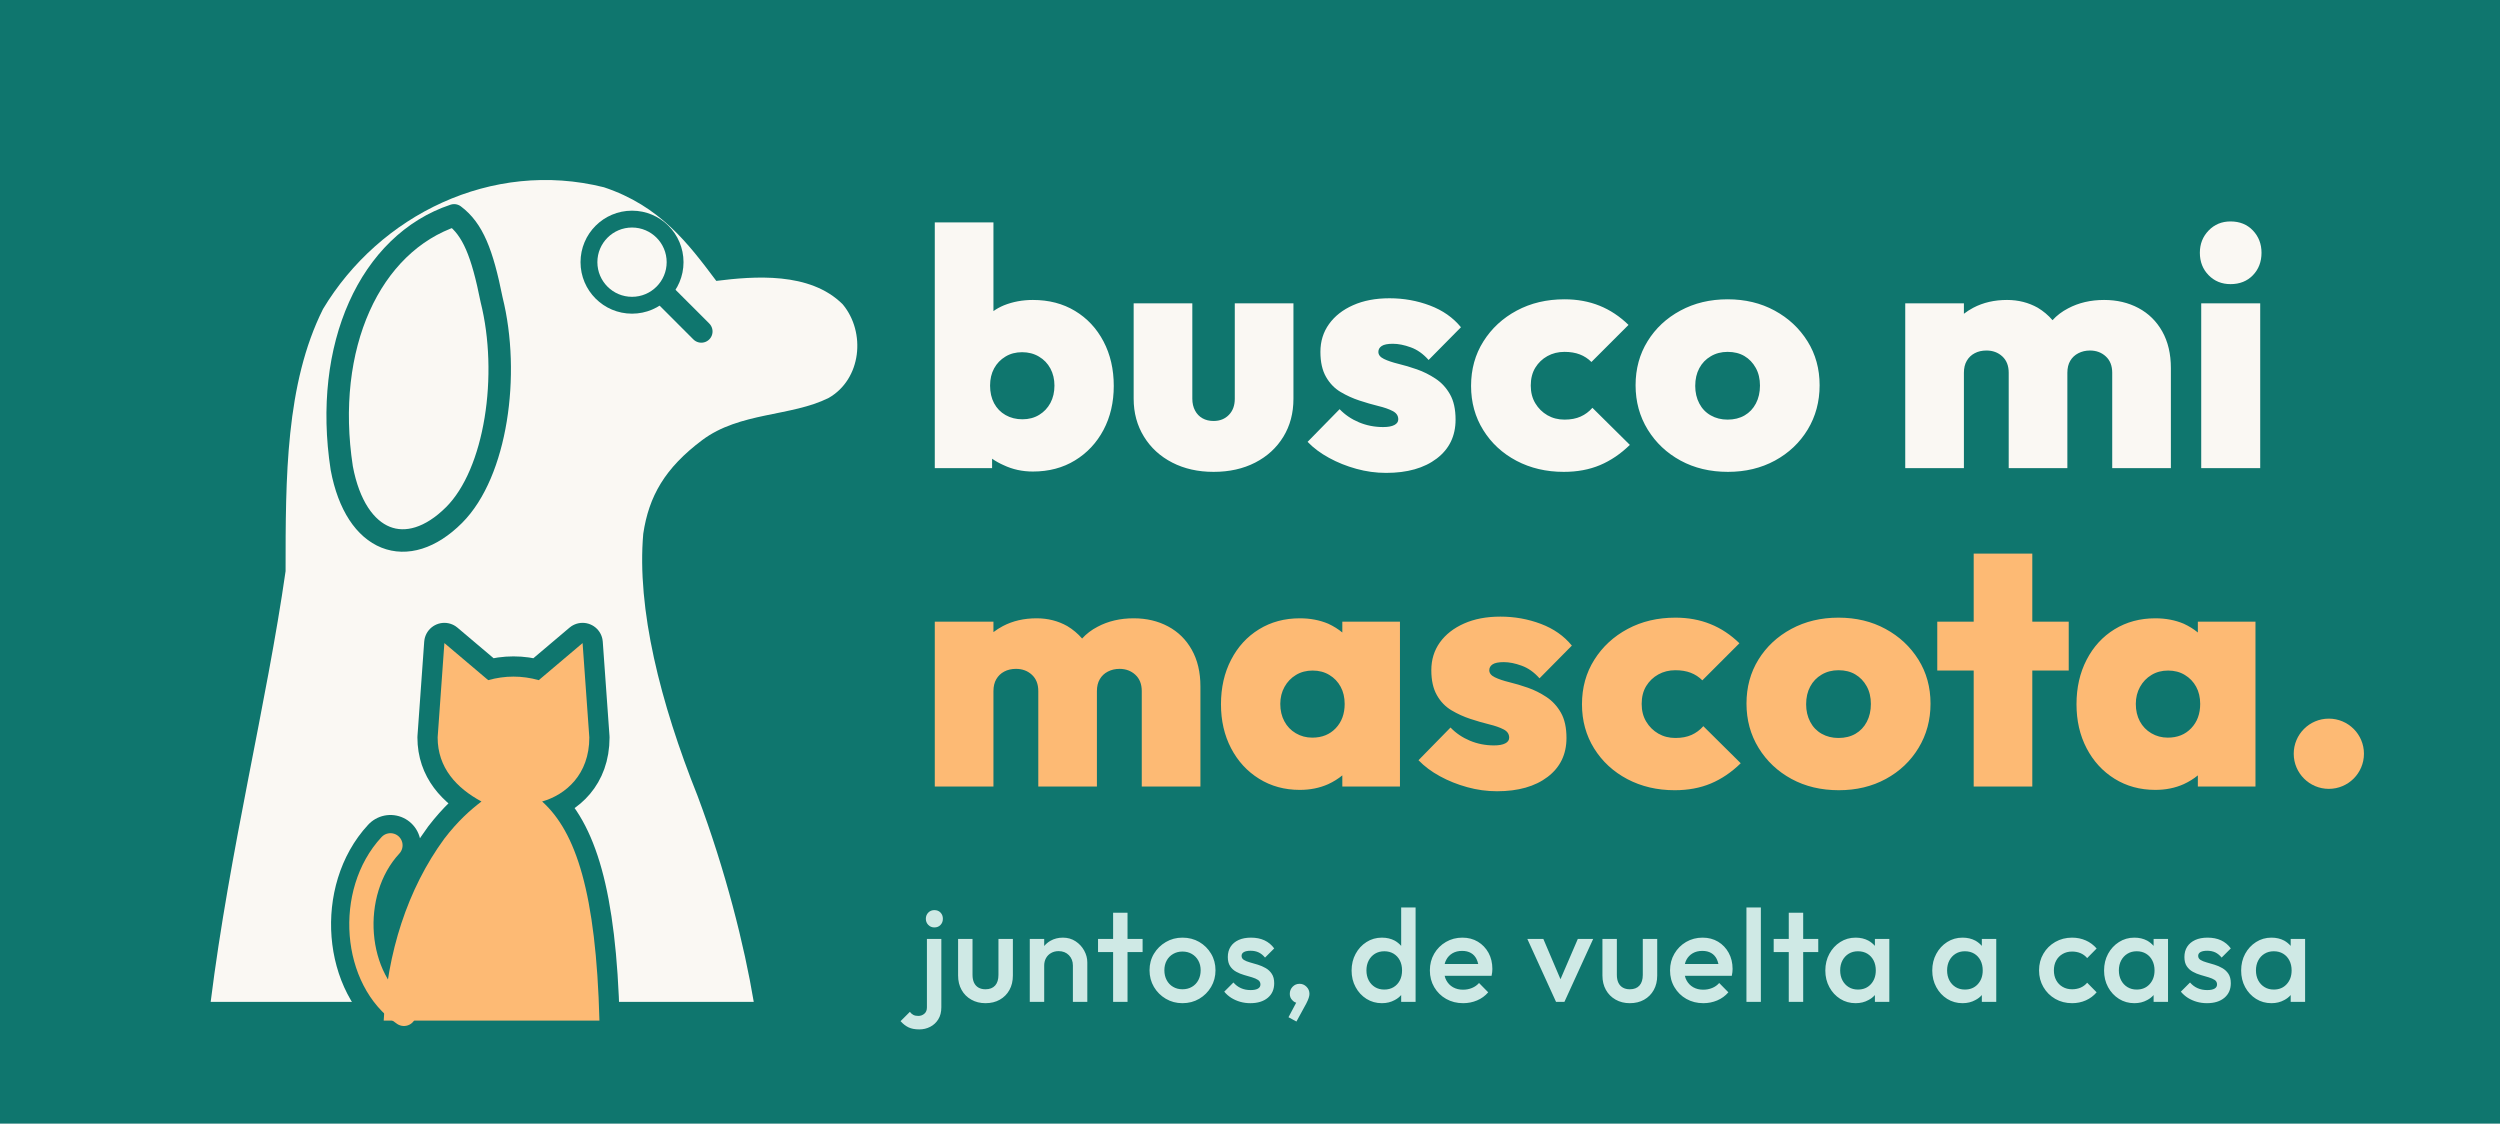
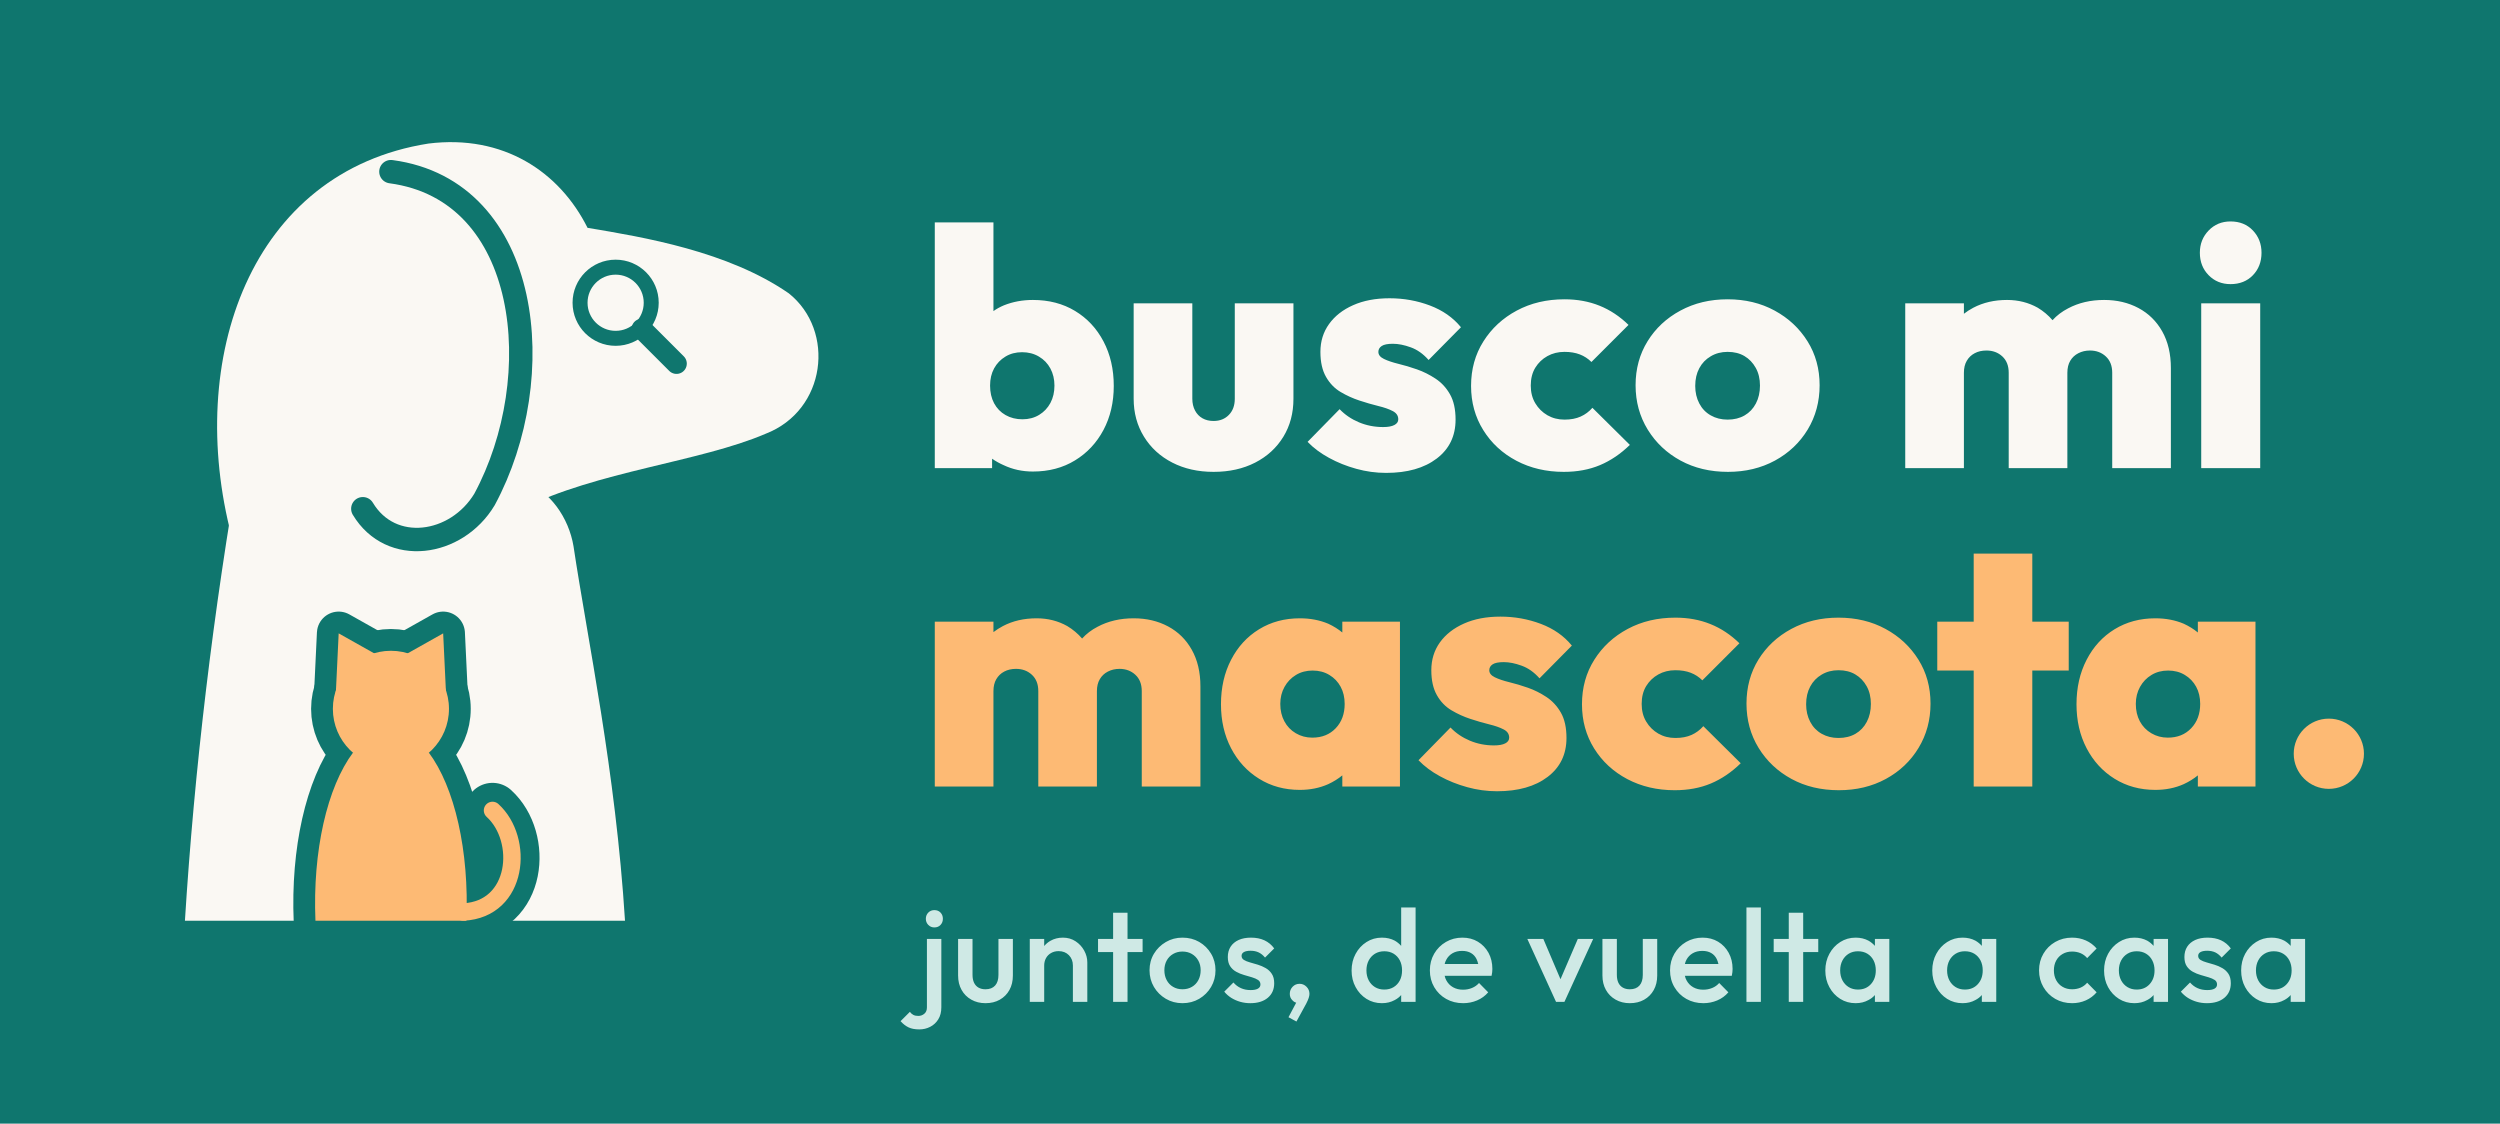
<svg xmlns="http://www.w3.org/2000/svg" viewBox="0 0 534 240" width="534" height="240" role="img" aria-label="Busco mi mascota. Juntos, de vuelta a casa">
  <rect width="534" height="240" fill="#0f766e" />
  <g transform="translate(4 20) scale(1.666667)">
    <defs>
-       <mask id="k4" maskUnits="userSpaceOnUse" x="-20" y="-20" width="200" height="200">
-         <rect x="-20" y="-20" width="200" height="200" fill="#fff" />
-         <path d="M54 28 C45 31 40 42 42 55 C43.5 63 49 65 54 60 C58.5 55.5 60 45 58 37 C57 32 56 29.5 54 28" fill="none" stroke="#000" stroke-linecap="round" stroke-width="2.4" />
-         <path d="M40 76 L41 62 L47.5 67.5 C50 66.8 52.5 66.8 55 67.5 L61.5 62 L62.5 76 C62.5 81.5 59 84.5 55.5 85.5 C60.5 90 63.5 99 64 118 L32 118 C32.5 108 35.5 98.5 41 91 C43 88.4 44.8 86.8 46.5 85.5 C42.8 83.5 40 80.5 40 76 Z" fill="#000" stroke="#000" stroke-width="6" stroke-linejoin="round" transform="translate(58 114) scale(.72) translate(-48 -118)" />
-         <path d="M35 117 C27.5 112 26.5 99 33 92" fill="none" stroke="#000" stroke-linecap="round" stroke-width="9" transform="translate(58 114) scale(.72) translate(-48 -118)" />
-         <circle cx="73" cy="33" r="4.6" fill="none" stroke="#000" stroke-linecap="round" stroke-width="1.8" />
-         <line x1="76.6" y1="36.6" x2="80.4" y2="40.4" fill="none" stroke="#000" stroke-linecap="round" stroke-width="2.4" />
+       <mask id="k4" maskUnits="userSpaceOnUse" x="-20" y="-20" width="260" height="360">
+         <rect x="-20" y="-20" width="260" height="360" fill="#fff" />
+         <path d="M92 40 C122 44 126 84 112 110 C106 120 92 122 86 112" fill="none" stroke="#000" stroke-width="5" stroke-linecap="round" />
+         <circle cx="140" cy="68" r="7.6" fill="none" stroke="#000" stroke-linecap="round" stroke-width="3.2" />
+         <line x1="145.6" y1="73.6" x2="153" y2="81" fill="none" stroke="#000" stroke-linecap="round" stroke-width="4.4" />
+         <g transform="translate(92 200) scale(.62) translate(-30 -100)">
+           <g fill="#000" stroke="#000" stroke-width="15" stroke-linejoin="round">
+             <circle cx="30" cy="27" r="20" />
+             <path d="M11 22 L12 1 L28 10 Z" />
+             <path d="M49 22 L48 1 L32 10 Z" />
+             <path d="M17 42 C8 54 3 76 4 100 L56 100 C57 76 52 54 43 42 Z" />
+           </g>
+           <path d="M55 97 C74 96 76 72 65 62" fill="none" stroke="#000" stroke-linecap="round" stroke-width="19" />
+         </g>
      </mask>
    </defs>
-     <g transform="translate(-9 -18) scale(1.2)">
+     <g transform="translate(-7.5 -14) scale(.6)">
      <g mask="url(#k4)">
-         <path d="M28 112 C30 96 34 80 36 66 C36 56 36 46 40 38 C46 28 58 22 70 25 C76 27 79 31 82 35 C86 34.5 92 34 95.5 37.5 C98 40.5 97.5 45.5 94 47.5 C90 49.5 84.5 49 80.5 52 C76.5 55 74.8 58 74.2 62 C73.5 70 76 80 80 90 C83 98 85 106 86 112 Z" fill="#faf8f3" />
+         <g fill="#faf8f3">
+           <path d="M58 118 C48 80 62 40 100 34 C116 32 128 40 134 52 C146 54 164 57 177 66 C187 74 185 91 172 96 C158 102 136 104 120 112 L112 130 Z" />
+           <path d="M60 100 C54 134 50 168 48 200 L142 200 C140 168 134 140 131 120 C130 114 126 108 120 106 L100 96 Z" />
+         </g>
      </g>
-       <g transform="translate(58 114) scale(.72) translate(-48 -118)">
-         <path d="M40 76 L41 62 L47.5 67.5 C50 66.8 52.5 66.8 55 67.5 L61.5 62 L62.5 76 C62.5 81.5 59 84.5 55.5 85.5 C60.5 90 63.5 99 64 118 L32 118 C32.5 108 35.5 98.5 41 91 C43 88.4 44.8 86.8 46.5 85.5 C42.8 83.5 40 80.5 40 76 Z" fill="#fdba74" />
-         <path d="M35 117 C27.5 112 26.5 99 33 92" fill="none" stroke="#fdba74" stroke-width="3.6" stroke-linecap="round" />
+       <g transform="translate(92 200) scale(.62) translate(-30 -100)">
+         <g fill="#fdba74">
+           <circle cx="30" cy="27" r="20" />
+           <path d="M11 22 L12 1 L28 10 Z" />
+           <path d="M49 22 L48 1 L32 10 Z" />
+           <path d="M17 42 C8 54 3 76 4 100 L56 100 C57 76 52 54 43 42 Z" />
+         </g>
+         <path d="M55 97 C74 96 76 72 65 62" fill="none" stroke="#fdba74" stroke-width="6" stroke-linecap="round" />
      </g>
    </g>
  </g>
  <path fill="#faf8f3" d="M220.62 100.72L220.62 100.72Q217.24 100.72 214.36 99.35L214.36 99.35Q213.06 98.78 211.91 97.98L211.91 97.98L211.91 100L199.67 100L199.67 47.51L212.2 47.51L212.2 66.45Q213.21 65.73 214.43 65.22L214.43 65.22Q217.31 64.07 220.62 64.07L220.62 64.07Q225.74 64.07 229.62 66.41Q233.51 68.75 235.71 72.93Q237.9 77.1 237.9 82.43L237.9 82.43Q237.9 87.69 235.71 91.83Q233.51 95.97 229.62 98.34Q225.74 100.72 220.62 100.72M218.39 89.56L218.39 89.56Q220.41 89.56 221.96 88.62Q223.5 87.69 224.37 86.07Q225.23 84.45 225.23 82.36L225.23 82.36Q225.23 80.34 224.37 78.72Q223.5 77.1 221.92 76.17Q220.34 75.23 218.32 75.23Q216.3 75.23 214.76 76.17Q213.21 77.1 212.34 78.69Q211.48 80.27 211.48 82.36L211.48 82.36Q211.48 84.52 212.34 86.14Q213.21 87.76 214.79 88.66Q216.38 89.56 218.39 89.56M259.22 100.79L259.22 100.79Q254.25 100.79 250.4 98.81Q246.54 96.83 244.35 93.27Q242.15 89.7 242.15 85.17L242.15 85.17L242.15 64.79L254.68 64.79L254.68 85.17Q254.68 86.61 255.26 87.69Q255.83 88.77 256.84 89.34Q257.85 89.92 259.22 89.92L259.22 89.92Q261.23 89.92 262.49 88.62Q263.75 87.33 263.75 85.17L263.75 85.17L263.75 64.79L276.28 64.79L276.28 85.17Q276.28 89.78 274.12 93.3Q271.96 96.83 268.11 98.81Q264.26 100.79 259.22 100.79M296.08 101.01L296.08 101.01Q292.84 101.01 289.71 100.14Q286.58 99.28 283.88 97.8Q281.18 96.33 279.3 94.38L279.3 94.38L286.14 87.4Q287.87 89.2 290.28 90.21Q292.7 91.22 295.43 91.22L295.43 91.22Q297.02 91.22 297.84 90.78Q298.67 90.35 298.67 89.56L298.67 89.56Q298.67 88.41 297.48 87.8Q296.3 87.18 294.39 86.72Q292.48 86.25 290.39 85.56Q288.3 84.88 286.36 83.73Q284.42 82.58 283.23 80.49Q282.04 78.4 282.04 75.16L282.04 75.16Q282.04 71.78 283.88 69.22Q285.71 66.66 289.02 65.19Q292.34 63.71 296.8 63.71L296.8 63.71Q301.34 63.71 305.44 65.26Q309.54 66.81 312.06 69.9L312.06 69.9L305.15 76.89Q303.42 74.94 301.34 74.19Q299.25 73.43 297.52 73.43L297.52 73.43Q295.86 73.43 295.14 73.9Q294.42 74.37 294.42 75.16L294.42 75.16Q294.42 76.1 295.61 76.67Q296.8 77.25 298.71 77.72Q300.62 78.18 302.67 78.9Q304.72 79.62 306.63 80.88Q308.54 82.14 309.72 84.23Q310.91 86.32 310.91 89.63L310.91 89.63Q310.91 94.89 306.88 97.95Q302.85 101.01 296.08 101.01M334.02 100.79L334.02 100.79Q328.41 100.79 323.91 98.42Q319.41 96.04 316.82 91.86Q314.22 87.69 314.22 82.43L314.22 82.43Q314.22 77.1 316.85 72.93Q319.48 68.75 323.98 66.34Q328.48 63.93 334.17 63.93L334.17 63.93Q338.27 63.93 341.66 65.3Q345.04 66.66 347.85 69.4L347.85 69.4L339.93 77.32Q338.85 76.24 337.44 75.7Q336.04 75.16 334.17 75.16L334.17 75.16Q332.15 75.16 330.53 76.06Q328.91 76.96 327.94 78.54Q326.97 80.13 326.97 82.36L326.97 82.36Q326.97 84.52 327.94 86.14Q328.91 87.76 330.53 88.7Q332.15 89.63 334.17 89.63L334.17 89.63Q336.18 89.63 337.62 88.98Q339.06 88.34 340.14 87.11L340.14 87.11L348.14 95.03Q345.18 97.91 341.76 99.35Q338.34 100.79 334.02 100.79M369.09 100.79L369.09 100.79Q363.4 100.79 358.97 98.38Q354.54 95.97 351.95 91.76Q349.36 87.54 349.36 82.29L349.36 82.29Q349.36 77.03 351.92 72.89Q354.47 68.75 358.94 66.34Q363.4 63.93 369.02 63.93L369.02 63.93Q374.63 63.93 379.06 66.34Q383.49 68.75 386.08 72.89Q388.67 77.03 388.67 82.29L388.67 82.29Q388.67 87.54 386.12 91.76Q383.56 95.97 379.13 98.38Q374.7 100.79 369.09 100.79M369.02 89.63L369.02 89.63Q371.1 89.63 372.65 88.73Q374.2 87.83 375.06 86.18Q375.93 84.52 375.93 82.36L375.93 82.36Q375.93 80.2 375.03 78.58Q374.13 76.96 372.62 76.06Q371.1 75.16 369.02 75.16L369.02 75.16Q367 75.16 365.42 76.1Q363.83 77.03 362.97 78.65Q362.1 80.27 362.1 82.43L362.1 82.43Q362.1 84.52 362.97 86.18Q363.83 87.83 365.42 88.73Q367 89.63 369.02 89.63M419.49 100L406.96 100L406.96 64.79L419.49 64.79L419.49 67.02Q420.42 66.3 421.5 65.73L421.5 65.73Q424.67 64.07 428.7 64.07L428.7 64.07Q432.3 64.07 435.26 65.73L435.26 65.73Q437.06 66.81 438.42 68.39L438.42 68.39Q439.79 66.88 441.74 65.87L441.74 65.87Q445.12 64.07 449.44 64.07L449.44 64.07Q453.54 64.07 456.78 65.8Q460.02 67.53 461.86 70.8Q463.7 74.08 463.7 78.62L463.7 78.62L463.7 100L451.17 100L451.17 79.62Q451.17 77.39 449.8 76.13Q448.43 74.87 446.42 74.87L446.42 74.87Q445.05 74.87 443.93 75.45Q442.82 76.02 442.2 77.07Q441.59 78.11 441.59 79.62L441.59 79.62L441.59 100L429.06 100L429.06 79.62Q429.06 77.39 427.7 76.13Q426.33 74.87 424.31 74.87L424.31 74.87Q422.87 74.87 421.79 75.45Q420.71 76.02 420.1 77.07Q419.49 78.11 419.49 79.62L419.49 79.62L419.49 100M482.78 100L470.18 100L470.18 64.79L482.78 64.79L482.78 100M476.44 60.69L476.44 60.69Q473.63 60.69 471.76 58.78Q469.89 56.87 469.89 53.99L469.89 53.99Q469.89 51.18 471.76 49.24Q473.63 47.3 476.44 47.3L476.44 47.3Q479.39 47.3 481.23 49.24Q483.06 51.18 483.06 53.99L483.06 53.99Q483.06 56.87 481.23 58.78Q479.39 60.69 476.44 60.69" />
  <path fill="#fdba74" d="M212.2 168L199.67 168L199.67 132.79L212.2 132.79L212.2 135.02Q213.14 134.3 214.22 133.73L214.22 133.73Q217.38 132.07 221.42 132.07L221.42 132.07Q225.02 132.07 227.97 133.73L227.97 133.73Q229.77 134.81 231.14 136.39L231.14 136.39Q232.5 134.88 234.45 133.87L234.45 133.87Q237.83 132.07 242.15 132.07L242.15 132.07Q246.26 132.07 249.5 133.8Q252.74 135.53 254.57 138.8Q256.41 142.08 256.41 146.62L256.41 146.62L256.41 168L243.88 168L243.88 147.62Q243.88 145.39 242.51 144.13Q241.14 142.87 239.13 142.87L239.13 142.87Q237.76 142.87 236.64 143.45Q235.53 144.02 234.92 145.07Q234.3 146.11 234.3 147.62L234.3 147.62L234.3 168L221.78 168L221.78 147.62Q221.78 145.39 220.41 144.13Q219.04 142.87 217.02 142.87L217.02 142.87Q215.58 142.87 214.5 143.45Q213.42 144.02 212.81 145.07Q212.2 146.11 212.2 147.62L212.2 147.62L212.2 168M277.65 168.72L277.65 168.72Q272.75 168.72 268.94 166.34Q265.12 163.97 262.96 159.83Q260.8 155.69 260.8 150.43L260.8 150.43Q260.8 145.1 262.96 140.93Q265.12 136.75 268.94 134.41Q272.75 132.07 277.65 132.07L277.65 132.07Q280.96 132.07 283.7 133.22L283.7 133.22Q285.42 134.02 286.72 135.1L286.72 135.1L286.72 132.79L299.03 132.79L299.03 168L286.72 168L286.72 165.62Q285.42 166.7 283.7 167.5L283.7 167.5Q280.96 168.72 277.65 168.72M280.31 157.56L280.31 157.56Q283.41 157.56 285.32 155.54Q287.22 153.53 287.22 150.36L287.22 150.36Q287.22 148.27 286.36 146.69Q285.5 145.1 283.95 144.17Q282.4 143.23 280.38 143.23Q278.37 143.23 276.82 144.17Q275.27 145.1 274.37 146.72Q273.47 148.34 273.47 150.36L273.47 150.36Q273.47 152.45 274.34 154.07Q275.2 155.69 276.78 156.62Q278.37 157.56 280.31 157.56M319.77 169.01L319.77 169.01Q316.53 169.01 313.4 168.14Q310.26 167.28 307.56 165.8Q304.86 164.33 302.99 162.38L302.99 162.38L309.83 155.4Q311.56 157.2 313.97 158.21Q316.38 159.22 319.12 159.22L319.12 159.22Q320.7 159.22 321.53 158.78Q322.36 158.35 322.36 157.56L322.36 157.56Q322.36 156.41 321.17 155.8Q319.98 155.18 318.08 154.72Q316.17 154.25 314.08 153.56Q311.99 152.88 310.05 151.73Q308.1 150.58 306.92 148.49Q305.73 146.4 305.73 143.16L305.73 143.16Q305.73 139.78 307.56 137.22Q309.4 134.66 312.71 133.19Q316.02 131.71 320.49 131.71L320.49 131.71Q325.02 131.71 329.13 133.26Q333.23 134.81 335.75 137.9L335.75 137.9L328.84 144.89Q327.11 142.94 325.02 142.19Q322.94 141.43 321.21 141.43L321.21 141.43Q319.55 141.43 318.83 141.9Q318.11 142.37 318.11 143.16L318.11 143.16Q318.11 144.1 319.3 144.67Q320.49 145.25 322.4 145.72Q324.3 146.18 326.36 146.9Q328.41 147.62 330.32 148.88Q332.22 150.14 333.41 152.23Q334.6 154.32 334.6 157.63L334.6 157.63Q334.6 162.89 330.57 165.95Q326.54 169.01 319.77 169.01M357.71 168.79L357.71 168.79Q352.1 168.79 347.6 166.42Q343.1 164.04 340.5 159.86Q337.91 155.69 337.91 150.43L337.91 150.43Q337.91 145.1 340.54 140.93Q343.17 136.75 347.67 134.34Q352.17 131.93 357.86 131.93L357.86 131.93Q361.96 131.93 365.34 133.3Q368.73 134.66 371.54 137.4L371.54 137.4L363.62 145.32Q362.54 144.24 361.13 143.7Q359.73 143.16 357.86 143.16L357.86 143.16Q355.84 143.16 354.22 144.06Q352.6 144.96 351.63 146.54Q350.66 148.13 350.66 150.36L350.66 150.36Q350.66 152.52 351.63 154.14Q352.6 155.76 354.22 156.7Q355.84 157.63 357.86 157.63L357.86 157.63Q359.87 157.63 361.31 156.98Q362.75 156.34 363.83 155.11L363.83 155.11L371.82 163.03Q368.87 165.91 365.45 167.35Q362.03 168.79 357.71 168.79M392.78 168.79L392.78 168.79Q387.09 168.79 382.66 166.38Q378.23 163.97 375.64 159.76Q373.05 155.54 373.05 150.29L373.05 150.29Q373.05 145.03 375.6 140.89Q378.16 136.75 382.62 134.34Q387.09 131.93 392.7 131.93L392.7 131.93Q398.32 131.93 402.75 134.34Q407.18 136.75 409.77 140.89Q412.36 145.03 412.36 150.29L412.36 150.29Q412.36 155.54 409.8 159.76Q407.25 163.97 402.82 166.38Q398.39 168.79 392.78 168.79M392.7 157.63L392.7 157.63Q394.79 157.63 396.34 156.73Q397.89 155.83 398.75 154.18Q399.62 152.52 399.62 150.36L399.62 150.36Q399.62 148.2 398.72 146.58Q397.82 144.96 396.3 144.06Q394.79 143.16 392.7 143.16L392.7 143.16Q390.69 143.16 389.1 144.1Q387.52 145.03 386.66 146.65Q385.79 148.27 385.79 150.43L385.79 150.43Q385.79 152.52 386.66 154.18Q387.52 155.83 389.1 156.73Q390.69 157.63 392.7 157.63M434.1 168L421.58 168L421.58 143.23L413.8 143.23L413.8 132.79L421.58 132.79L421.58 118.25L434.1 118.25L434.1 132.79L441.88 132.79L441.88 143.23L434.1 143.23L434.1 168M460.38 168.72L460.38 168.72Q455.49 168.72 451.67 166.34Q447.86 163.97 445.7 159.83Q443.54 155.69 443.54 150.43L443.54 150.43Q443.54 145.1 445.7 140.93Q447.86 136.75 451.67 134.41Q455.49 132.07 460.38 132.07L460.38 132.07Q463.7 132.07 466.43 133.22L466.43 133.22Q468.16 134.02 469.46 135.1L469.46 135.1L469.46 132.79L481.77 132.79L481.77 168L469.46 168L469.46 165.62Q468.16 166.7 466.43 167.5L466.43 167.5Q463.7 168.72 460.38 168.72M463.05 157.56L463.05 157.56Q466.14 157.56 468.05 155.54Q469.96 153.53 469.96 150.36L469.96 150.36Q469.96 148.27 469.1 146.69Q468.23 145.1 466.68 144.17Q465.14 143.23 463.12 143.23Q461.1 143.23 459.56 144.17Q458.01 145.1 457.11 146.72Q456.21 148.34 456.21 150.36L456.21 150.36Q456.21 152.45 457.07 154.07Q457.94 155.69 459.52 156.62Q461.1 157.56 463.05 157.56" />
  <circle cx="497.44" cy="161" r="7.5" fill="#fdba74" />
  <path fill="#cfe9e5" d="M196.36 219.88L196.36 219.88Q194.94 219.88 194.03 219.43Q193.12 218.98 192.36 218.12L192.36 218.12L194.35 216.13Q194.68 216.58 195.1 216.79Q195.52 217 196.14 217L196.14 217Q196.9 217 197.44 216.53Q197.99 216.07 197.99 215.18L197.99 215.18L197.99 200.56L201.07 200.56L201.07 215.15Q201.07 216.69 200.41 217.74Q199.75 218.79 198.69 219.33Q197.62 219.88 196.36 219.88M199.58 198.1L199.58 198.1Q198.8 198.1 198.28 197.56Q197.76 197.03 197.76 196.25L197.76 196.25Q197.76 195.46 198.28 194.93Q198.8 194.4 199.58 194.4L199.58 194.4Q200.4 194.4 200.9 194.93Q201.4 195.46 201.4 196.25L201.4 196.25Q201.4 197.03 200.9 197.56Q200.4 198.1 199.58 198.1M210.5 214.28L210.5 214.28Q208.79 214.28 207.46 213.52Q206.13 212.77 205.39 211.44Q204.65 210.11 204.65 208.37L204.65 208.37L204.65 200.56L207.73 200.56L207.73 208.23Q207.73 209.21 208.05 209.9Q208.37 210.58 209 210.95Q209.63 211.31 210.5 211.31L210.5 211.31Q211.84 211.31 212.56 210.51Q213.27 209.72 213.27 208.23L213.27 208.23L213.27 200.56L216.35 200.56L216.35 208.37Q216.35 210.14 215.61 211.47Q214.87 212.8 213.55 213.54Q212.24 214.28 210.5 214.28M232.25 214L229.17 214L229.17 206.24Q229.17 204.9 228.32 204.03Q227.46 203.16 226.12 203.16L226.12 203.16Q225.22 203.16 224.52 203.56Q223.82 203.95 223.43 204.65Q223.04 205.35 223.04 206.24L223.04 206.24L223.04 214L219.96 214L219.96 200.56L223.04 200.56L223.04 202.07Q223.6 201.4 224.38 200.95L224.38 200.95Q225.56 200.28 227.04 200.28L227.04 200.28Q228.56 200.28 229.73 201.05Q230.91 201.82 231.58 203.04Q232.25 204.26 232.25 205.57L232.25 205.57L232.25 214M240.84 214L237.76 214L237.76 203.36L234.54 203.36L234.54 200.56L237.76 200.56L237.76 194.96L240.84 194.96L240.84 200.56L244.06 200.56L244.06 203.36L240.84 203.36L240.84 214M252.57 214.28L252.57 214.28Q250.61 214.28 249.02 213.34Q247.42 212.4 246.48 210.81Q245.54 209.21 245.54 207.25L245.54 207.25Q245.54 205.29 246.48 203.72Q247.42 202.16 249.02 201.22Q250.61 200.28 252.57 200.28L252.57 200.28Q254.56 200.28 256.16 201.2Q257.75 202.13 258.69 203.71Q259.63 205.29 259.63 207.25L259.63 207.25Q259.63 209.21 258.69 210.81Q257.75 212.4 256.16 213.34Q254.56 214.28 252.57 214.28M252.57 211.31L252.57 211.31Q253.72 211.31 254.6 210.79Q255.48 210.28 255.97 209.35Q256.46 208.43 256.46 207.25L256.46 207.25Q256.46 206.08 255.96 205.18Q255.46 204.28 254.59 203.77Q253.72 203.25 252.57 203.25L252.57 203.25Q251.45 203.25 250.57 203.77Q249.69 204.28 249.2 205.18Q248.71 206.08 248.71 207.25L248.71 207.25Q248.71 208.43 249.2 209.35Q249.69 210.28 250.57 210.79Q251.45 211.31 252.57 211.31M267.07 214.28L267.07 214.28Q265.95 214.28 264.92 213.99Q263.88 213.69 263.01 213.15Q262.14 212.6 261.5 211.82L261.5 211.82L263.46 209.86Q264.16 210.67 265.07 211.07Q265.98 211.48 267.13 211.48L267.13 211.48Q268.16 211.48 268.7 211.17Q269.23 210.86 269.23 210.28L269.23 210.28Q269.23 209.66 268.72 209.32Q268.22 208.99 267.42 208.75Q266.62 208.51 265.74 208.26Q264.86 208.01 264.06 207.57Q263.26 207.14 262.76 206.38Q262.26 205.63 262.26 204.42L262.26 204.42Q262.26 203.14 262.86 202.21Q263.46 201.29 264.57 200.78Q265.67 200.28 267.21 200.28L267.21 200.28Q268.84 200.28 270.08 200.85Q271.33 201.43 272.17 202.58L272.17 202.58L270.21 204.54Q269.62 203.81 268.86 203.44Q268.11 203.08 267.13 203.08L267.13 203.08Q266.2 203.08 265.7 203.36Q265.2 203.64 265.2 204.17L265.2 204.17Q265.2 204.73 265.7 205.04Q266.2 205.35 267 205.57Q267.8 205.8 268.68 206.06Q269.56 206.33 270.36 206.79Q271.16 207.25 271.66 208.02Q272.17 208.79 272.17 210.02L272.17 210.02Q272.17 211.98 270.8 213.13Q269.42 214.28 267.07 214.28M276.92 218.2L275.22 217.28L276.87 214.17Q276.42 214.06 276.06 213.66L276.06 213.66Q275.5 213.13 275.5 212.29L275.5 212.29Q275.5 211.4 276.1 210.77Q276.7 210.14 277.6 210.14L277.6 210.14Q278.44 210.14 279.07 210.77Q279.7 211.4 279.7 212.29L279.7 212.29Q279.7 212.66 279.54 213.15Q279.39 213.64 279 214.39L279 214.39L276.92 218.2M295.17 214.28L295.17 214.28Q293.35 214.28 291.88 213.36Q290.41 212.43 289.56 210.85Q288.7 209.27 288.7 207.31L288.7 207.31Q288.7 205.32 289.56 203.74Q290.41 202.16 291.88 201.22Q293.35 200.28 295.17 200.28L295.17 200.28Q296.71 200.28 297.92 200.92L297.92 200.92Q298.7 201.37 299.29 202.04L299.29 202.04L299.29 193.84L302.37 193.84L302.37 214L299.29 214L299.29 212.54Q298.73 213.19 297.92 213.61L297.92 213.61Q296.71 214.28 295.17 214.28M295.68 211.37L295.68 211.37Q296.82 211.37 297.68 210.85Q298.53 210.33 299.01 209.41Q299.48 208.48 299.48 207.28Q299.48 206.08 299.01 205.15Q298.53 204.23 297.68 203.71Q296.82 203.19 295.7 203.19L295.7 203.19Q294.56 203.19 293.7 203.71Q292.85 204.23 292.36 205.15Q291.87 206.08 291.87 207.28Q291.87 208.48 292.36 209.41Q292.85 210.33 293.7 210.85Q294.56 211.37 295.68 211.37M312.53 214.28L312.53 214.28Q310.51 214.28 308.9 213.37Q307.29 212.46 306.35 210.86Q305.42 209.27 305.42 207.28Q305.42 205.29 306.34 203.71Q307.26 202.13 308.85 201.2Q310.43 200.28 312.36 200.28L312.36 200.28Q314.24 200.28 315.68 201.15Q317.12 202.02 317.95 203.53Q318.77 205.04 318.77 206.97L318.77 206.97Q318.77 207.31 318.73 207.66Q318.69 208.01 318.6 208.43L318.6 208.43L308.58 208.43Q308.69 208.96 308.94 209.41L308.94 209.41Q309.45 210.36 310.37 210.88Q311.3 211.4 312.5 211.4L312.5 211.4Q313.54 211.4 314.42 211.03Q315.3 210.67 315.92 209.97L315.92 209.97L317.88 211.96Q316.9 213.1 315.5 213.69Q314.1 214.28 312.53 214.28M308.58 205.91L308.58 205.91L315.75 205.91Q315.61 205.32 315.38 204.84L315.38 204.84Q314.96 204 314.19 203.56Q313.42 203.11 312.3 203.11L312.3 203.11Q311.13 203.11 310.26 203.61Q309.39 204.12 308.92 205.01L308.92 205.01Q308.69 205.43 308.58 205.91M334.16 214L332.37 214L326.24 200.56L329.66 200.56L333.32 209.16L337.02 200.56L340.3 200.56L334.16 214M348.13 214.28L348.13 214.28Q346.42 214.28 345.09 213.52Q343.76 212.77 343.02 211.44Q342.28 210.11 342.28 208.37L342.28 208.37L342.28 200.56L345.36 200.56L345.36 208.23Q345.36 209.21 345.68 209.9Q346 210.58 346.63 210.95Q347.26 211.31 348.13 211.31L348.13 211.31Q349.48 211.31 350.19 210.51Q350.9 209.72 350.9 208.23L350.9 208.23L350.9 200.56L353.98 200.56L353.98 208.37Q353.98 210.14 353.24 211.47Q352.5 212.8 351.18 213.54Q349.87 214.28 348.13 214.28M363.84 214.28L363.84 214.28Q361.82 214.28 360.21 213.37Q358.6 212.46 357.66 210.86Q356.72 209.27 356.72 207.28Q356.72 205.29 357.65 203.71Q358.57 202.13 360.15 201.2Q361.74 200.28 363.67 200.28L363.67 200.28Q365.54 200.28 366.99 201.15Q368.43 202.02 369.25 203.53Q370.08 205.04 370.08 206.97L370.08 206.97Q370.08 207.31 370.04 207.66Q370 208.01 369.91 208.43L369.91 208.43L359.89 208.43Q360 208.96 360.25 209.41L360.25 209.41Q360.76 210.36 361.68 210.88Q362.6 211.4 363.81 211.4L363.81 211.4Q364.84 211.4 365.73 211.03Q366.61 210.67 367.22 209.97L367.22 209.97L369.18 211.96Q368.2 213.1 366.8 213.69Q365.4 214.28 363.84 214.28M359.89 205.91L359.89 205.91L367.06 205.91Q366.92 205.32 366.69 204.84L366.69 204.84Q366.27 204 365.5 203.56Q364.73 203.11 363.61 203.11L363.61 203.11Q362.44 203.11 361.57 203.61Q360.7 204.12 360.22 205.01L360.22 205.01Q360 205.43 359.89 205.91M376.12 214L373.04 214L373.04 193.84L376.12 193.84L376.12 214M385.16 214L382.08 214L382.08 203.36L378.86 203.36L378.86 200.56L382.08 200.56L382.08 194.96L385.16 194.96L385.16 200.56L388.38 200.56L388.38 203.36L385.16 203.36L385.16 214M396.36 214.28L396.36 214.28Q394.54 214.28 393.07 213.36Q391.6 212.43 390.75 210.85Q389.89 209.27 389.89 207.31L389.89 207.31Q389.89 205.32 390.75 203.74Q391.6 202.16 393.07 201.22Q394.54 200.28 396.36 200.28L396.36 200.28Q397.9 200.28 399.1 200.92L399.1 200.92Q399.89 201.37 400.48 202.04L400.48 202.04L400.48 200.56L403.56 200.56L403.56 214L400.48 214L400.48 212.54Q399.92 213.19 399.1 213.61L399.1 213.61Q397.9 214.28 396.36 214.28M396.86 211.37L396.86 211.37Q398.57 211.37 399.62 210.22Q400.67 209.07 400.67 207.28L400.67 207.28Q400.67 206.08 400.2 205.15Q399.72 204.23 398.87 203.71Q398.01 203.19 396.86 203.19L396.86 203.19Q395.74 203.19 394.89 203.71Q394.04 204.23 393.55 205.15Q393.06 206.08 393.06 207.28Q393.06 208.48 393.55 209.41Q394.04 210.33 394.89 210.85Q395.74 211.37 396.86 211.37M419.2 214.28L419.2 214.28Q417.38 214.28 415.91 213.36Q414.44 212.43 413.59 210.85Q412.73 209.27 412.73 207.31L412.73 207.31Q412.73 205.32 413.59 203.74Q414.44 202.16 415.91 201.22Q417.38 200.28 419.2 200.28L419.2 200.28Q420.74 200.28 421.94 200.92L421.94 200.92Q422.73 201.37 423.32 202.04L423.32 202.04L423.32 200.56L426.4 200.56L426.4 214L423.32 214L423.32 212.54Q422.76 213.19 421.94 213.61L421.94 213.61Q420.74 214.28 419.2 214.28M419.7 211.37L419.7 211.37Q421.41 211.37 422.46 210.22Q423.51 209.07 423.51 207.28L423.51 207.28Q423.51 206.08 423.04 205.15Q422.56 204.23 421.71 203.71Q420.85 203.19 419.7 203.19L419.7 203.19Q418.58 203.19 417.73 203.71Q416.88 204.23 416.39 205.15Q415.9 206.08 415.9 207.28Q415.9 208.48 416.39 209.41Q416.88 210.33 417.73 210.85Q418.58 211.37 419.7 211.37M442.6 214.28L442.6 214.28Q440.61 214.28 439 213.36Q437.39 212.43 436.47 210.84Q435.54 209.24 435.54 207.28L435.54 207.28Q435.54 205.29 436.47 203.71Q437.39 202.13 439 201.2Q440.61 200.28 442.6 200.28L442.6 200.28Q444.17 200.28 445.53 200.88Q446.88 201.48 447.84 202.6L447.84 202.6L445.82 204.65Q445.23 203.95 444.41 203.6Q443.58 203.25 442.6 203.25L442.6 203.25Q441.45 203.25 440.57 203.77Q439.69 204.28 439.2 205.18Q438.71 206.08 438.71 207.28L438.71 207.28Q438.71 208.46 439.2 209.37Q439.69 210.28 440.57 210.79Q441.45 211.31 442.6 211.31L442.6 211.31Q443.58 211.31 444.41 210.96Q445.23 210.61 445.82 209.91L445.82 209.91L447.84 211.96Q446.88 213.08 445.53 213.68Q444.17 214.28 442.6 214.28M455.9 214.28L455.9 214.28Q454.08 214.28 452.61 213.36Q451.14 212.43 450.28 210.85Q449.43 209.27 449.43 207.31L449.43 207.31Q449.43 205.32 450.28 203.74Q451.14 202.16 452.61 201.22Q454.08 200.28 455.9 200.28L455.9 200.28Q457.44 200.28 458.64 200.92L458.64 200.92Q459.42 201.37 460.01 202.04L460.01 202.04L460.01 200.56L463.09 200.56L463.09 214L460.01 214L460.01 212.54Q459.45 213.19 458.64 213.61L458.64 213.61Q457.44 214.28 455.9 214.28M456.4 211.37L456.4 211.37Q458.11 211.37 459.16 210.22Q460.21 209.07 460.21 207.28L460.21 207.28Q460.21 206.08 459.73 205.15Q459.26 204.23 458.4 203.71Q457.55 203.19 456.4 203.19L456.4 203.19Q455.28 203.19 454.43 203.71Q453.57 204.23 453.08 205.15Q452.59 206.08 452.59 207.28Q452.59 208.48 453.08 209.41Q453.57 210.33 454.43 210.85Q455.28 211.37 456.4 211.37M471.4 214.28L471.4 214.28Q470.28 214.28 469.25 213.99Q468.21 213.69 467.34 213.15Q466.48 212.6 465.83 211.82L465.83 211.82L467.79 209.86Q468.49 210.67 469.4 211.07Q470.31 211.48 471.46 211.48L471.46 211.48Q472.5 211.48 473.03 211.17Q473.56 210.86 473.56 210.28L473.56 210.28Q473.56 209.66 473.06 209.32Q472.55 208.99 471.75 208.75Q470.96 208.51 470.07 208.26Q469.19 208.01 468.39 207.57Q467.6 207.14 467.09 206.38Q466.59 205.63 466.59 204.42L466.59 204.42Q466.59 203.14 467.19 202.21Q467.79 201.29 468.9 200.78Q470 200.28 471.54 200.28L471.54 200.28Q473.17 200.28 474.41 200.85Q475.66 201.43 476.5 202.58L476.5 202.58L474.54 204.54Q473.95 203.81 473.2 203.44Q472.44 203.08 471.46 203.08L471.46 203.08Q470.54 203.08 470.03 203.36Q469.53 203.64 469.53 204.17L469.53 204.17Q469.53 204.73 470.03 205.04Q470.54 205.35 471.33 205.57Q472.13 205.8 473.01 206.06Q473.9 206.33 474.69 206.79Q475.49 207.25 476 208.02Q476.5 208.79 476.5 210.02L476.5 210.02Q476.5 211.98 475.13 213.13Q473.76 214.28 471.4 214.28M485.18 214.28L485.18 214.28Q483.36 214.28 481.89 213.36Q480.42 212.43 479.56 210.85Q478.71 209.27 478.71 207.31L478.71 207.31Q478.71 205.32 479.56 203.74Q480.42 202.16 481.89 201.22Q483.36 200.28 485.18 200.28L485.18 200.28Q486.72 200.28 487.92 200.92L487.92 200.92Q488.7 201.37 489.29 202.04L489.29 202.04L489.29 200.56L492.37 200.56L492.37 214L489.29 214L489.29 212.54Q488.73 213.19 487.92 213.61L487.92 213.61Q486.72 214.28 485.18 214.28M485.68 211.37L485.68 211.37Q487.39 211.37 488.44 210.22Q489.49 209.07 489.49 207.28L489.49 207.28Q489.49 206.08 489.01 205.15Q488.54 204.23 487.68 203.71Q486.83 203.19 485.68 203.19L485.68 203.19Q484.56 203.19 483.71 203.71Q482.85 204.23 482.36 205.15Q481.87 206.08 481.87 207.28Q481.87 208.48 482.36 209.41Q482.85 210.33 483.71 210.85Q484.56 211.37 485.68 211.37" />
</svg>
